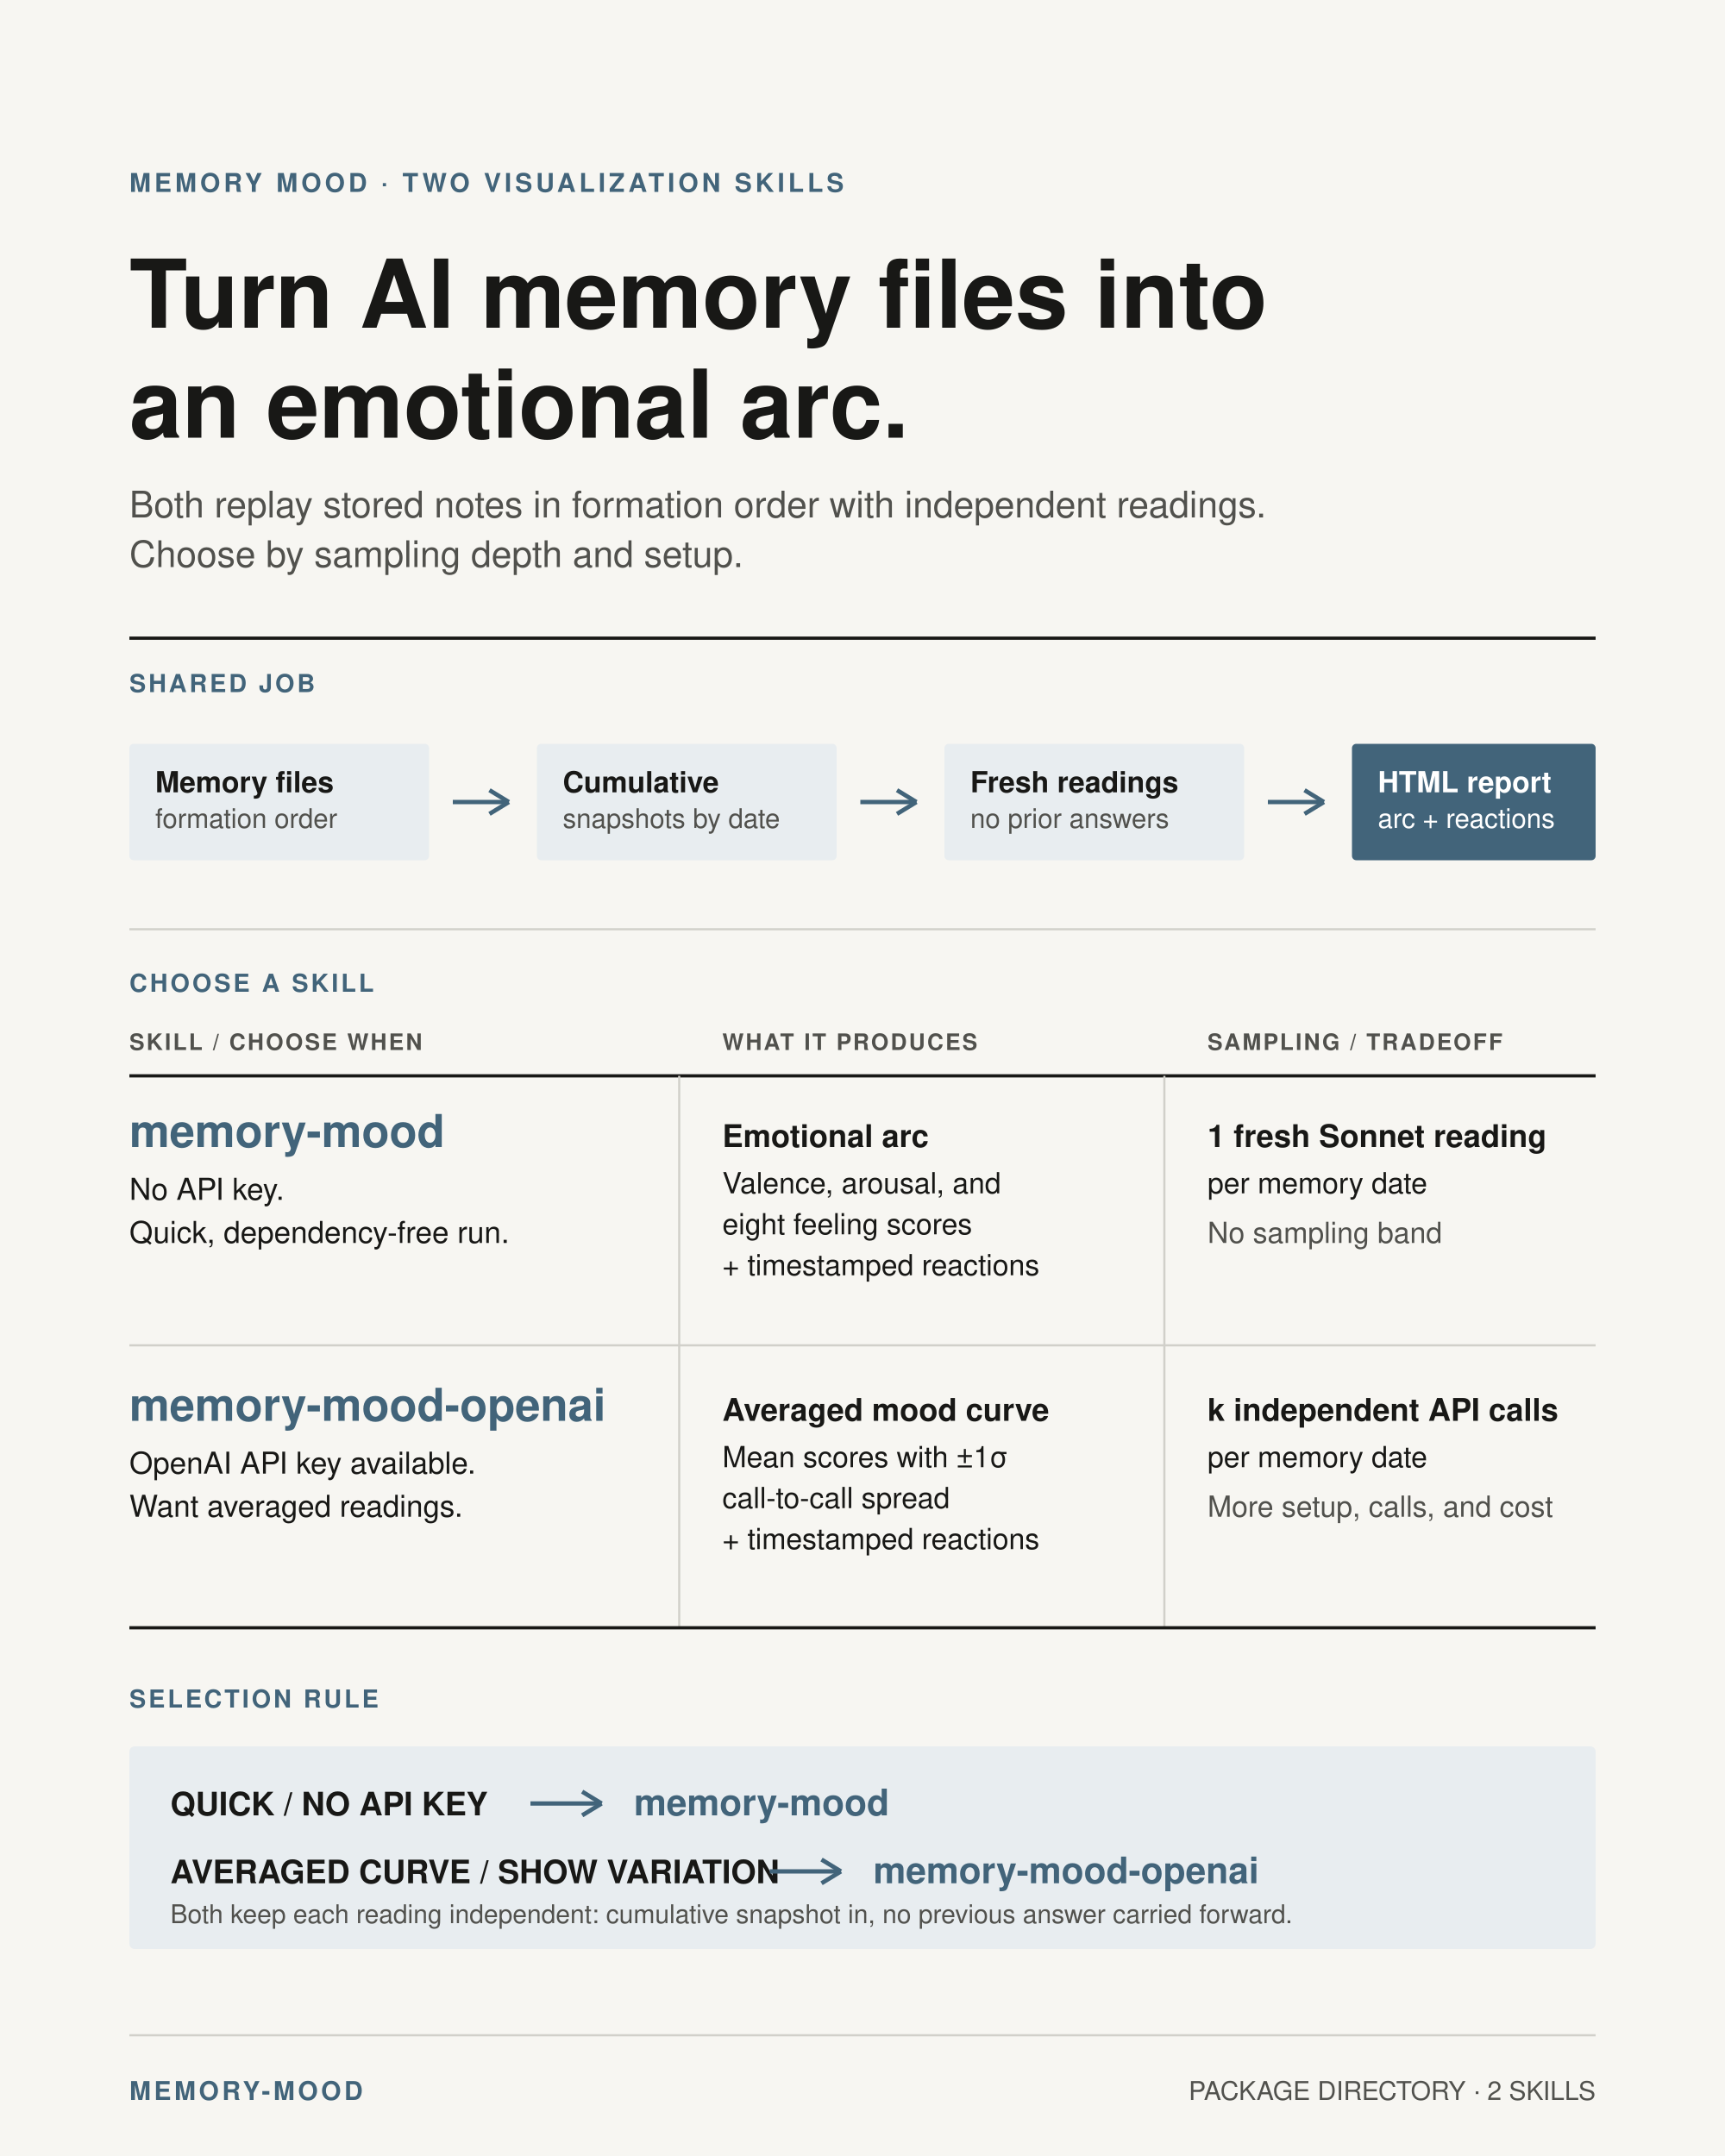
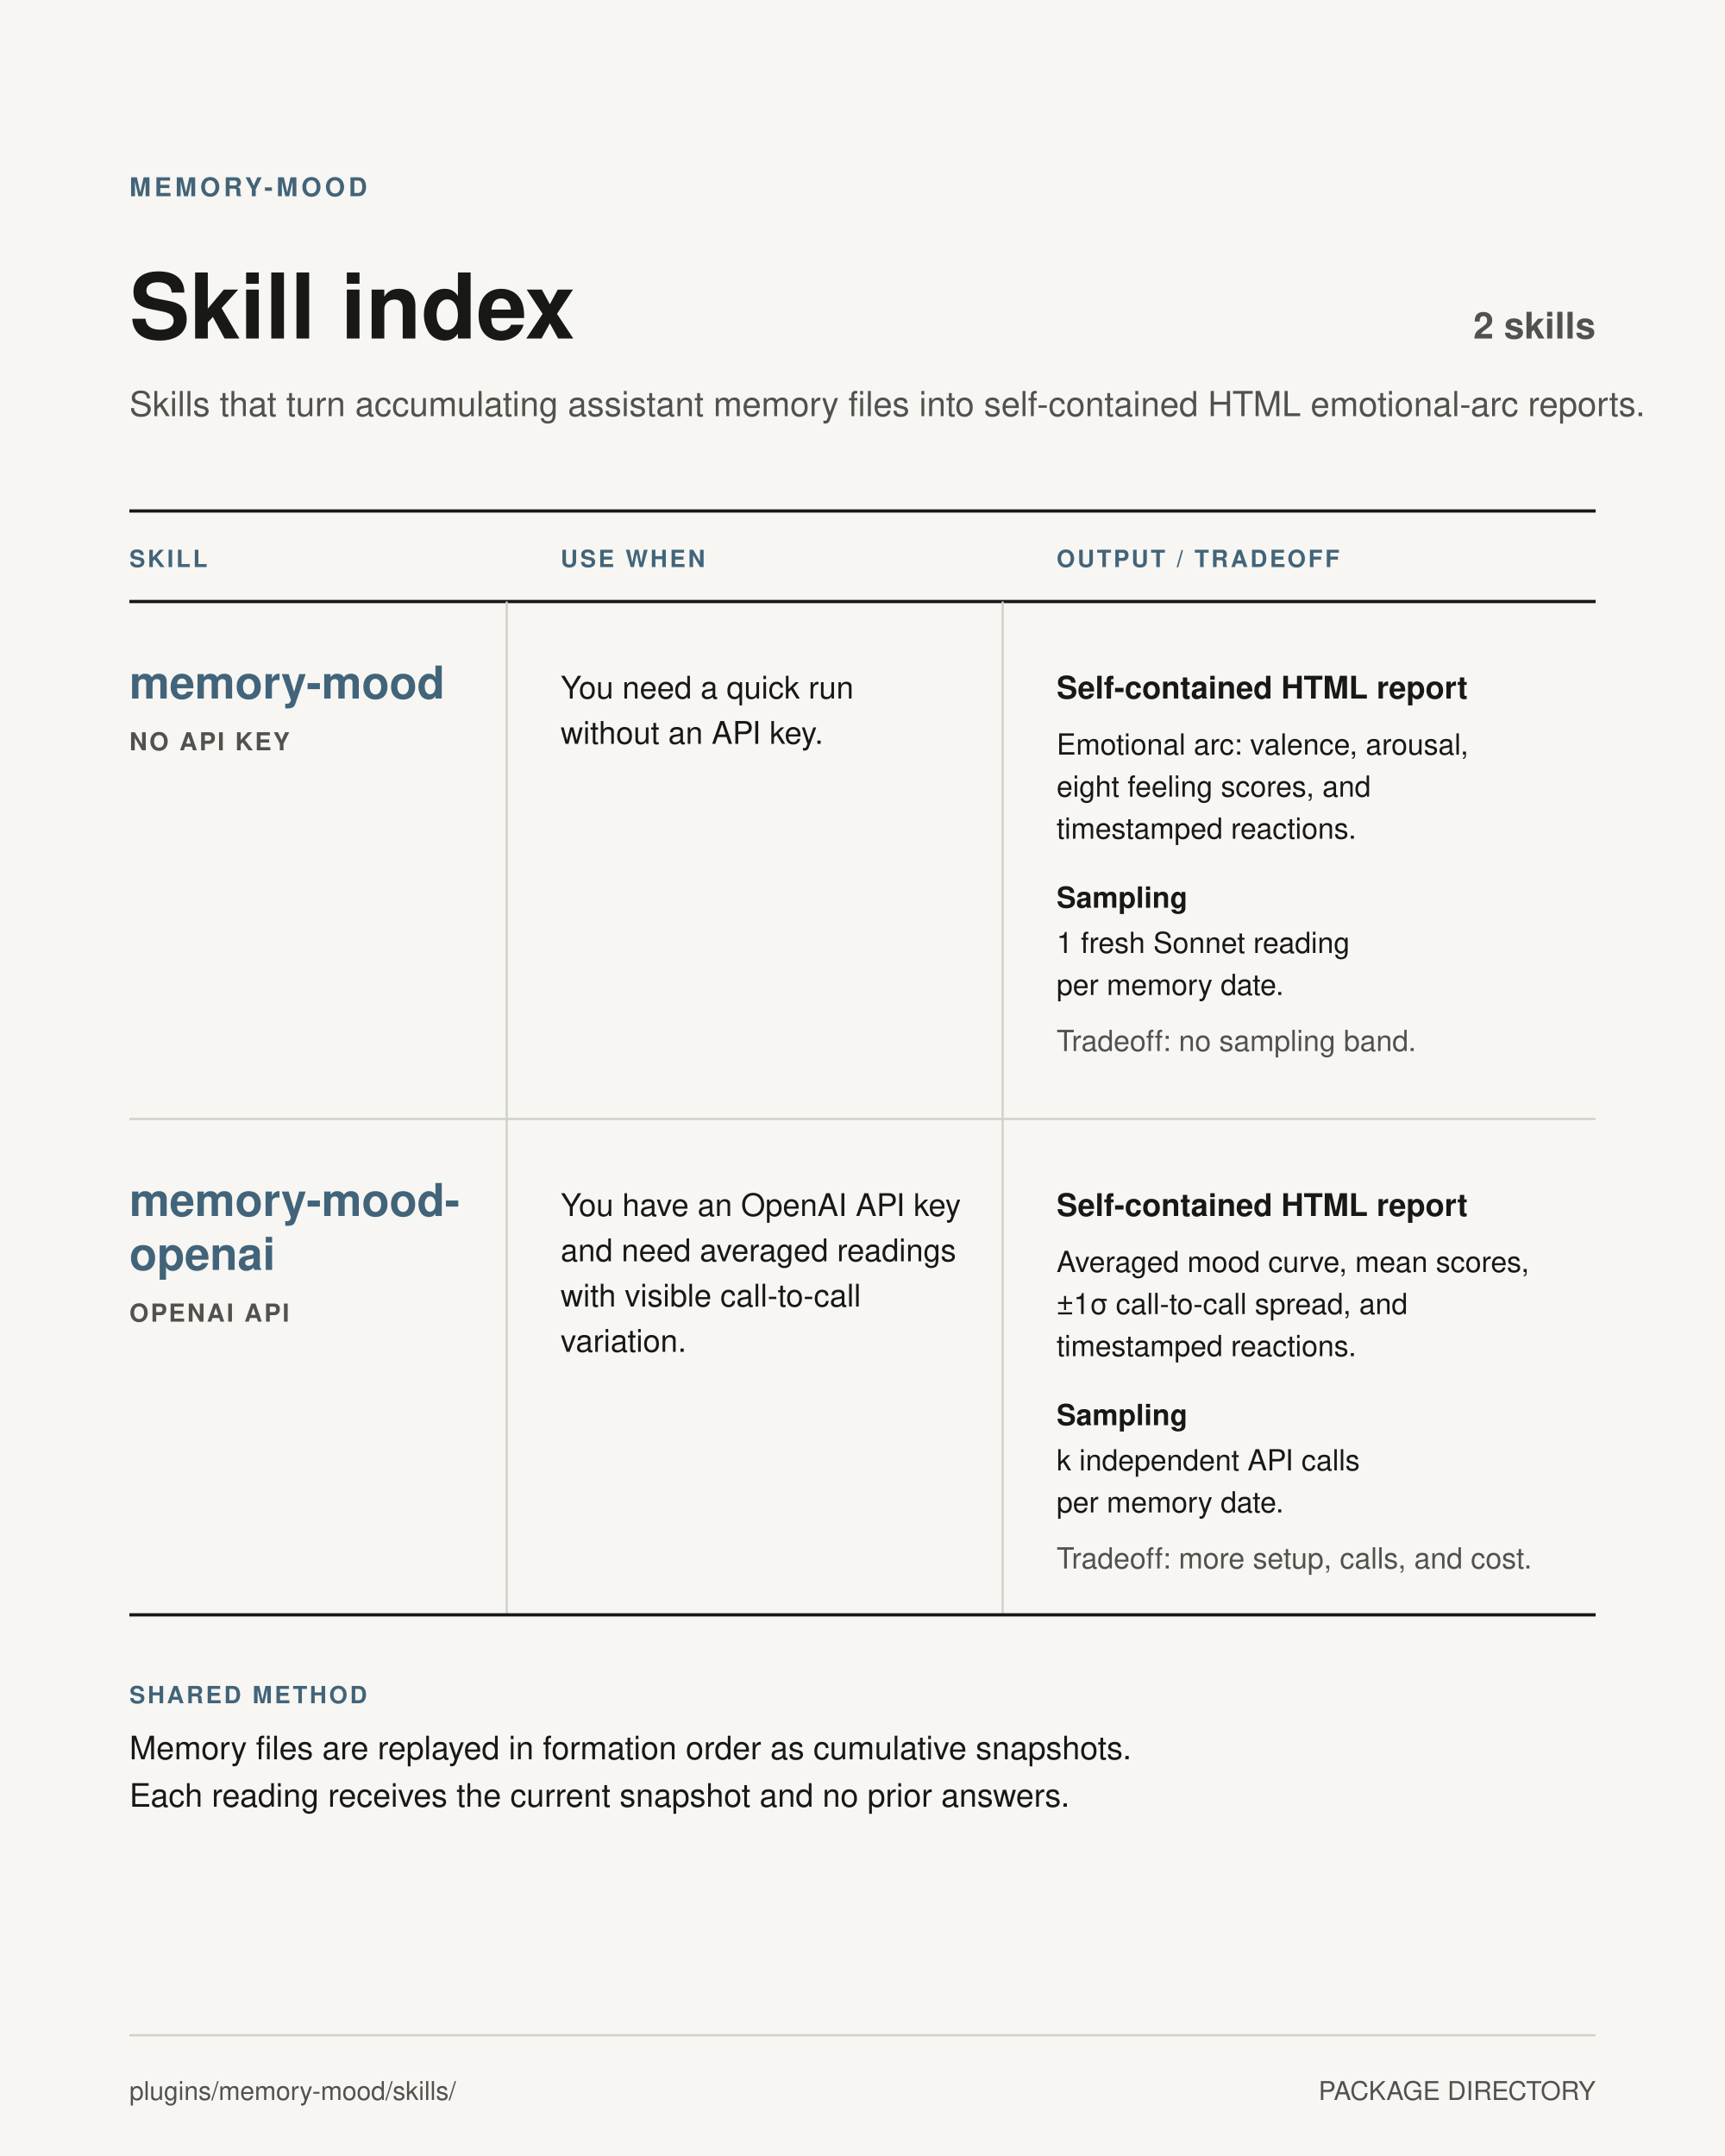
<svg xmlns="http://www.w3.org/2000/svg" width="1600" height="2000" viewBox="0 0 1600 2000" role="img" aria-labelledby="title desc">
  <rect width="1600" height="2000" fill="#f7f6f2" />
  <g font-family="Helvetica, Arial, sans-serif" fill="#181816">
-     <text x="120" y="178" font-size="24" font-weight="700" letter-spacing="3.2" fill="#42647a">MEMORY MOOD · TWO VISUALIZATION SKILLS</text>
-     <text x="120" y="304" font-size="88" font-weight="700">Turn AI memory files into</text>
-     <text x="120" y="406" font-size="88" font-weight="700">an emotional arc.</text>
-     <text x="120" y="480" font-size="34" fill="#51514d">Both replay stored notes in formation order with independent readings.</text>
-     <text x="120" y="526" font-size="34" fill="#51514d">Choose by sampling depth and setup.</text>
-     <line x1="120" y1="592" x2="1480" y2="592" stroke="#181816" stroke-width="3" />
-     <text x="120" y="642" font-size="23" font-weight="700" letter-spacing="2.4" fill="#42647a">SHARED JOB</text>
-     <g transform="translate(120 690)">
-       <rect x="0" y="0" width="278" height="108" rx="4" fill="#e8edf0" />
-       <text x="24" y="45" font-size="27" font-weight="700">Memory files</text>
-       <text x="24" y="78" font-size="25" fill="#51514d">formation order</text>
-       <line x1="300" y1="54" x2="352" y2="54" stroke="#42647a" stroke-width="4" />
-       <path d="M352 54 L334 43 M352 54 L334 65" fill="none" stroke="#42647a" stroke-width="4" />
-       <rect x="378" y="0" width="278" height="108" rx="4" fill="#e8edf0" />
-       <text x="402" y="45" font-size="27" font-weight="700">Cumulative</text>
-       <text x="402" y="78" font-size="25" fill="#51514d">snapshots by date</text>
-       <line x1="678" y1="54" x2="730" y2="54" stroke="#42647a" stroke-width="4" />
-       <path d="M730 54 L712 43 M730 54 L712 65" fill="none" stroke="#42647a" stroke-width="4" />
-       <rect x="756" y="0" width="278" height="108" rx="4" fill="#e8edf0" />
-       <text x="780" y="45" font-size="27" font-weight="700">Fresh readings</text>
-       <text x="780" y="78" font-size="25" fill="#51514d">no prior answers</text>
-       <line x1="1056" y1="54" x2="1108" y2="54" stroke="#42647a" stroke-width="4" />
-       <path d="M1108 54 L1090 43 M1108 54 L1090 65" fill="none" stroke="#42647a" stroke-width="4" />
-       <rect x="1134" y="0" width="226" height="108" rx="4" fill="#42647a" />
-       <text x="1158" y="45" font-size="27" font-weight="700" fill="#ffffff">HTML report</text>
-       <text x="1158" y="78" font-size="25" fill="#ffffff">arc + reactions</text>
+     <text x="120" y="182" font-size="24" font-weight="700" letter-spacing="3.2" fill="#42647a">MEMORY-MOOD</text>
+     <text x="120" y="314" font-size="84" font-weight="700">Skill index</text>
+     <text x="1480" y="314" text-anchor="end" font-size="34" font-weight="700" fill="#51514d">2 skills</text>
+     <text x="120" y="386" font-size="32" fill="#51514d">Skills that turn accumulating assistant memory files into self-contained HTML emotional-arc reports.</text>
+     <line x1="120" y1="474" x2="1480" y2="474" stroke="#181816" stroke-width="3" />
+     <g font-size="22" font-weight="700" letter-spacing="2.2" fill="#42647a">
+       <text x="120" y="526">SKILL</text>
+       <text x="520" y="526">USE WHEN</text>
+       <text x="980" y="526">OUTPUT / TRADEOFF</text>
    </g>
-     <line x1="120" y1="862" x2="1480" y2="862" stroke="#d1d0ca" stroke-width="2" />
-     <text x="120" y="920" font-size="23" font-weight="700" letter-spacing="2.4" fill="#42647a">CHOOSE A SKILL</text>
-     <g font-size="21" font-weight="700" letter-spacing="1.8" fill="#51514d">
-       <text x="120" y="974">SKILL / CHOOSE WHEN</text>
-       <text x="670" y="974">WHAT IT PRODUCES</text>
-       <text x="1120" y="974">SAMPLING / TRADEOFF</text>
+     <line x1="120" y1="558" x2="1480" y2="558" stroke="#181816" stroke-width="3" />
+     <line x1="470" y1="558" x2="470" y2="1498" stroke="#d1d0ca" stroke-width="2" />
+     <line x1="930" y1="558" x2="930" y2="1498" stroke="#d1d0ca" stroke-width="2" />
+     <g>
+       <text x="120" y="648" font-size="42" font-weight="700" fill="#42647a">memory-mood</text>
+       <text x="120" y="696" font-size="23" font-weight="700" letter-spacing="1.8" fill="#51514d">NO API KEY</text>
+       <text x="520" y="648" font-size="29">You need a quick run</text>
+       <text x="520" y="690" font-size="29">without an API key.</text>
+       <text x="980" y="648" font-size="29" font-weight="700">Self-contained HTML report</text>
+       <text x="980" y="700" font-size="27">Emotional arc: valence, arousal,</text>
+       <text x="980" y="739" font-size="27">eight feeling scores, and</text>
+       <text x="980" y="778" font-size="27">timestamped reactions.</text>
+       <text x="980" y="842" font-size="27" font-weight="700">Sampling</text>
+       <text x="980" y="884" font-size="27">1 fresh Sonnet reading</text>
+       <text x="980" y="923" font-size="27">per memory date.</text>
+       <text x="980" y="975" font-size="27" fill="#51514d">Tradeoff: no sampling band.</text>
    </g>
-     <line x1="120" y1="998" x2="1480" y2="998" stroke="#181816" stroke-width="3" />
-     <line x1="630" y1="998" x2="630" y2="1510" stroke="#d1d0ca" stroke-width="2" />
-     <line x1="1080" y1="998" x2="1080" y2="1510" stroke="#d1d0ca" stroke-width="2" />
+     <line x1="120" y1="1038" x2="1480" y2="1038" stroke="#d1d0ca" stroke-width="2" />
    <g>
-       <text x="120" y="1064" font-size="42" font-weight="700" fill="#42647a">memory-mood</text>
-       <text x="120" y="1113" font-size="28">No API key.</text>
-       <text x="120" y="1153" font-size="28">Quick, dependency-free run.</text>
-       <text x="670" y="1064" font-size="29" font-weight="700">Emotional arc</text>
-       <text x="670" y="1107" font-size="27">Valence, arousal, and</text>
-       <text x="670" y="1145" font-size="27">eight feeling scores</text>
-       <text x="670" y="1183" font-size="27">+ timestamped reactions</text>
-       <text x="1120" y="1064" font-size="29" font-weight="700">1 fresh Sonnet reading</text>
-       <text x="1120" y="1107" font-size="27">per memory date</text>
-       <text x="1120" y="1153" font-size="27" fill="#51514d">No sampling band</text>
+       <text x="120" y="1128" font-size="42" font-weight="700" fill="#42647a">memory-mood-</text>
+       <text x="120" y="1178" font-size="42" font-weight="700" fill="#42647a">openai</text>
+       <text x="120" y="1226" font-size="23" font-weight="700" letter-spacing="1.8" fill="#51514d">OPENAI API</text>
+       <text x="520" y="1128" font-size="29">You have an OpenAI API key</text>
+       <text x="520" y="1170" font-size="29">and need averaged readings</text>
+       <text x="520" y="1212" font-size="29">with visible call-to-call</text>
+       <text x="520" y="1254" font-size="29">variation.</text>
+       <text x="980" y="1128" font-size="29" font-weight="700">Self-contained HTML report</text>
+       <text x="980" y="1180" font-size="27">Averaged mood curve, mean scores,</text>
+       <text x="980" y="1219" font-size="27">±1σ call-to-call spread, and</text>
+       <text x="980" y="1258" font-size="27">timestamped reactions.</text>
+       <text x="980" y="1322" font-size="27" font-weight="700">Sampling</text>
+       <text x="980" y="1364" font-size="27">k independent API calls</text>
+       <text x="980" y="1403" font-size="27">per memory date.</text>
+       <text x="980" y="1455" font-size="27" fill="#51514d">Tradeoff: more setup, calls, and cost.</text>
    </g>
-     <line x1="120" y1="1248" x2="1480" y2="1248" stroke="#d1d0ca" stroke-width="2" />
-     <g>
-       <text x="120" y="1318" font-size="42" font-weight="700" fill="#42647a">memory-mood-openai</text>
-       <text x="120" y="1367" font-size="28">OpenAI API key available.</text>
-       <text x="120" y="1407" font-size="28">Want averaged readings.</text>
-       <text x="670" y="1318" font-size="29" font-weight="700">Averaged mood curve</text>
-       <text x="670" y="1361" font-size="27">Mean scores with ±1σ</text>
-       <text x="670" y="1399" font-size="27">call-to-call spread</text>
-       <text x="670" y="1437" font-size="27">+ timestamped reactions</text>
-       <text x="1120" y="1318" font-size="29" font-weight="700">k independent API calls</text>
-       <text x="1120" y="1361" font-size="27">per memory date</text>
-       <text x="1120" y="1407" font-size="27" fill="#51514d">More setup, calls, and cost</text>
-     </g>
-     <line x1="120" y1="1510" x2="1480" y2="1510" stroke="#181816" stroke-width="3" />
-     <text x="120" y="1584" font-size="23" font-weight="700" letter-spacing="2.4" fill="#42647a">SELECTION RULE</text>
-     <rect x="120" y="1620" width="1360" height="188" rx="5" fill="#e8edf0" />
-     <text x="158" y="1684" font-size="30" font-weight="700">QUICK / NO API KEY</text>
-     <line x1="492" y1="1673" x2="558" y2="1673" stroke="#42647a" stroke-width="4" />
-     <path d="M558 1673 L540 1662 M558 1673 L540 1684" fill="none" stroke="#42647a" stroke-width="4" />
-     <text x="588" y="1684" font-size="34" font-weight="700" fill="#42647a">memory-mood</text>
-     <text x="158" y="1747" font-size="30" font-weight="700">AVERAGED CURVE / SHOW VARIATION</text>
-     <line x1="714" y1="1736" x2="780" y2="1736" stroke="#42647a" stroke-width="4" />
-     <path d="M780 1736 L762 1725 M780 1736 L762 1747" fill="none" stroke="#42647a" stroke-width="4" />
-     <text x="810" y="1747" font-size="34" font-weight="700" fill="#42647a">memory-mood-openai</text>
-     <text x="158" y="1784" font-size="24" fill="#51514d">Both keep each reading independent: cumulative snapshot in, no previous answer carried forward.</text>
+     <line x1="120" y1="1498" x2="1480" y2="1498" stroke="#181816" stroke-width="3" />
+     <text x="120" y="1580" font-size="22" font-weight="700" letter-spacing="2.2" fill="#42647a">SHARED METHOD</text>
+     <text x="120" y="1632" font-size="30">Memory files are replayed in formation order as cumulative snapshots.</text>
+     <text x="120" y="1676" font-size="30">Each reading receives the current snapshot and no prior answers.</text>
    <line x1="120" y1="1888" x2="1480" y2="1888" stroke="#d1d0ca" stroke-width="2" />
-     <text x="120" y="1948" font-size="24" font-weight="700" letter-spacing="2.8" fill="#42647a">MEMORY-MOOD</text>
-     <text x="1480" y="1948" text-anchor="end" font-size="24" fill="#51514d">PACKAGE DIRECTORY · 2 SKILLS</text>
+     <text x="120" y="1948" font-size="24" fill="#51514d">plugins/memory-mood/skills/</text>
+     <text x="1480" y="1948" text-anchor="end" font-size="24" fill="#51514d">PACKAGE DIRECTORY</text>
  </g>
</svg>
